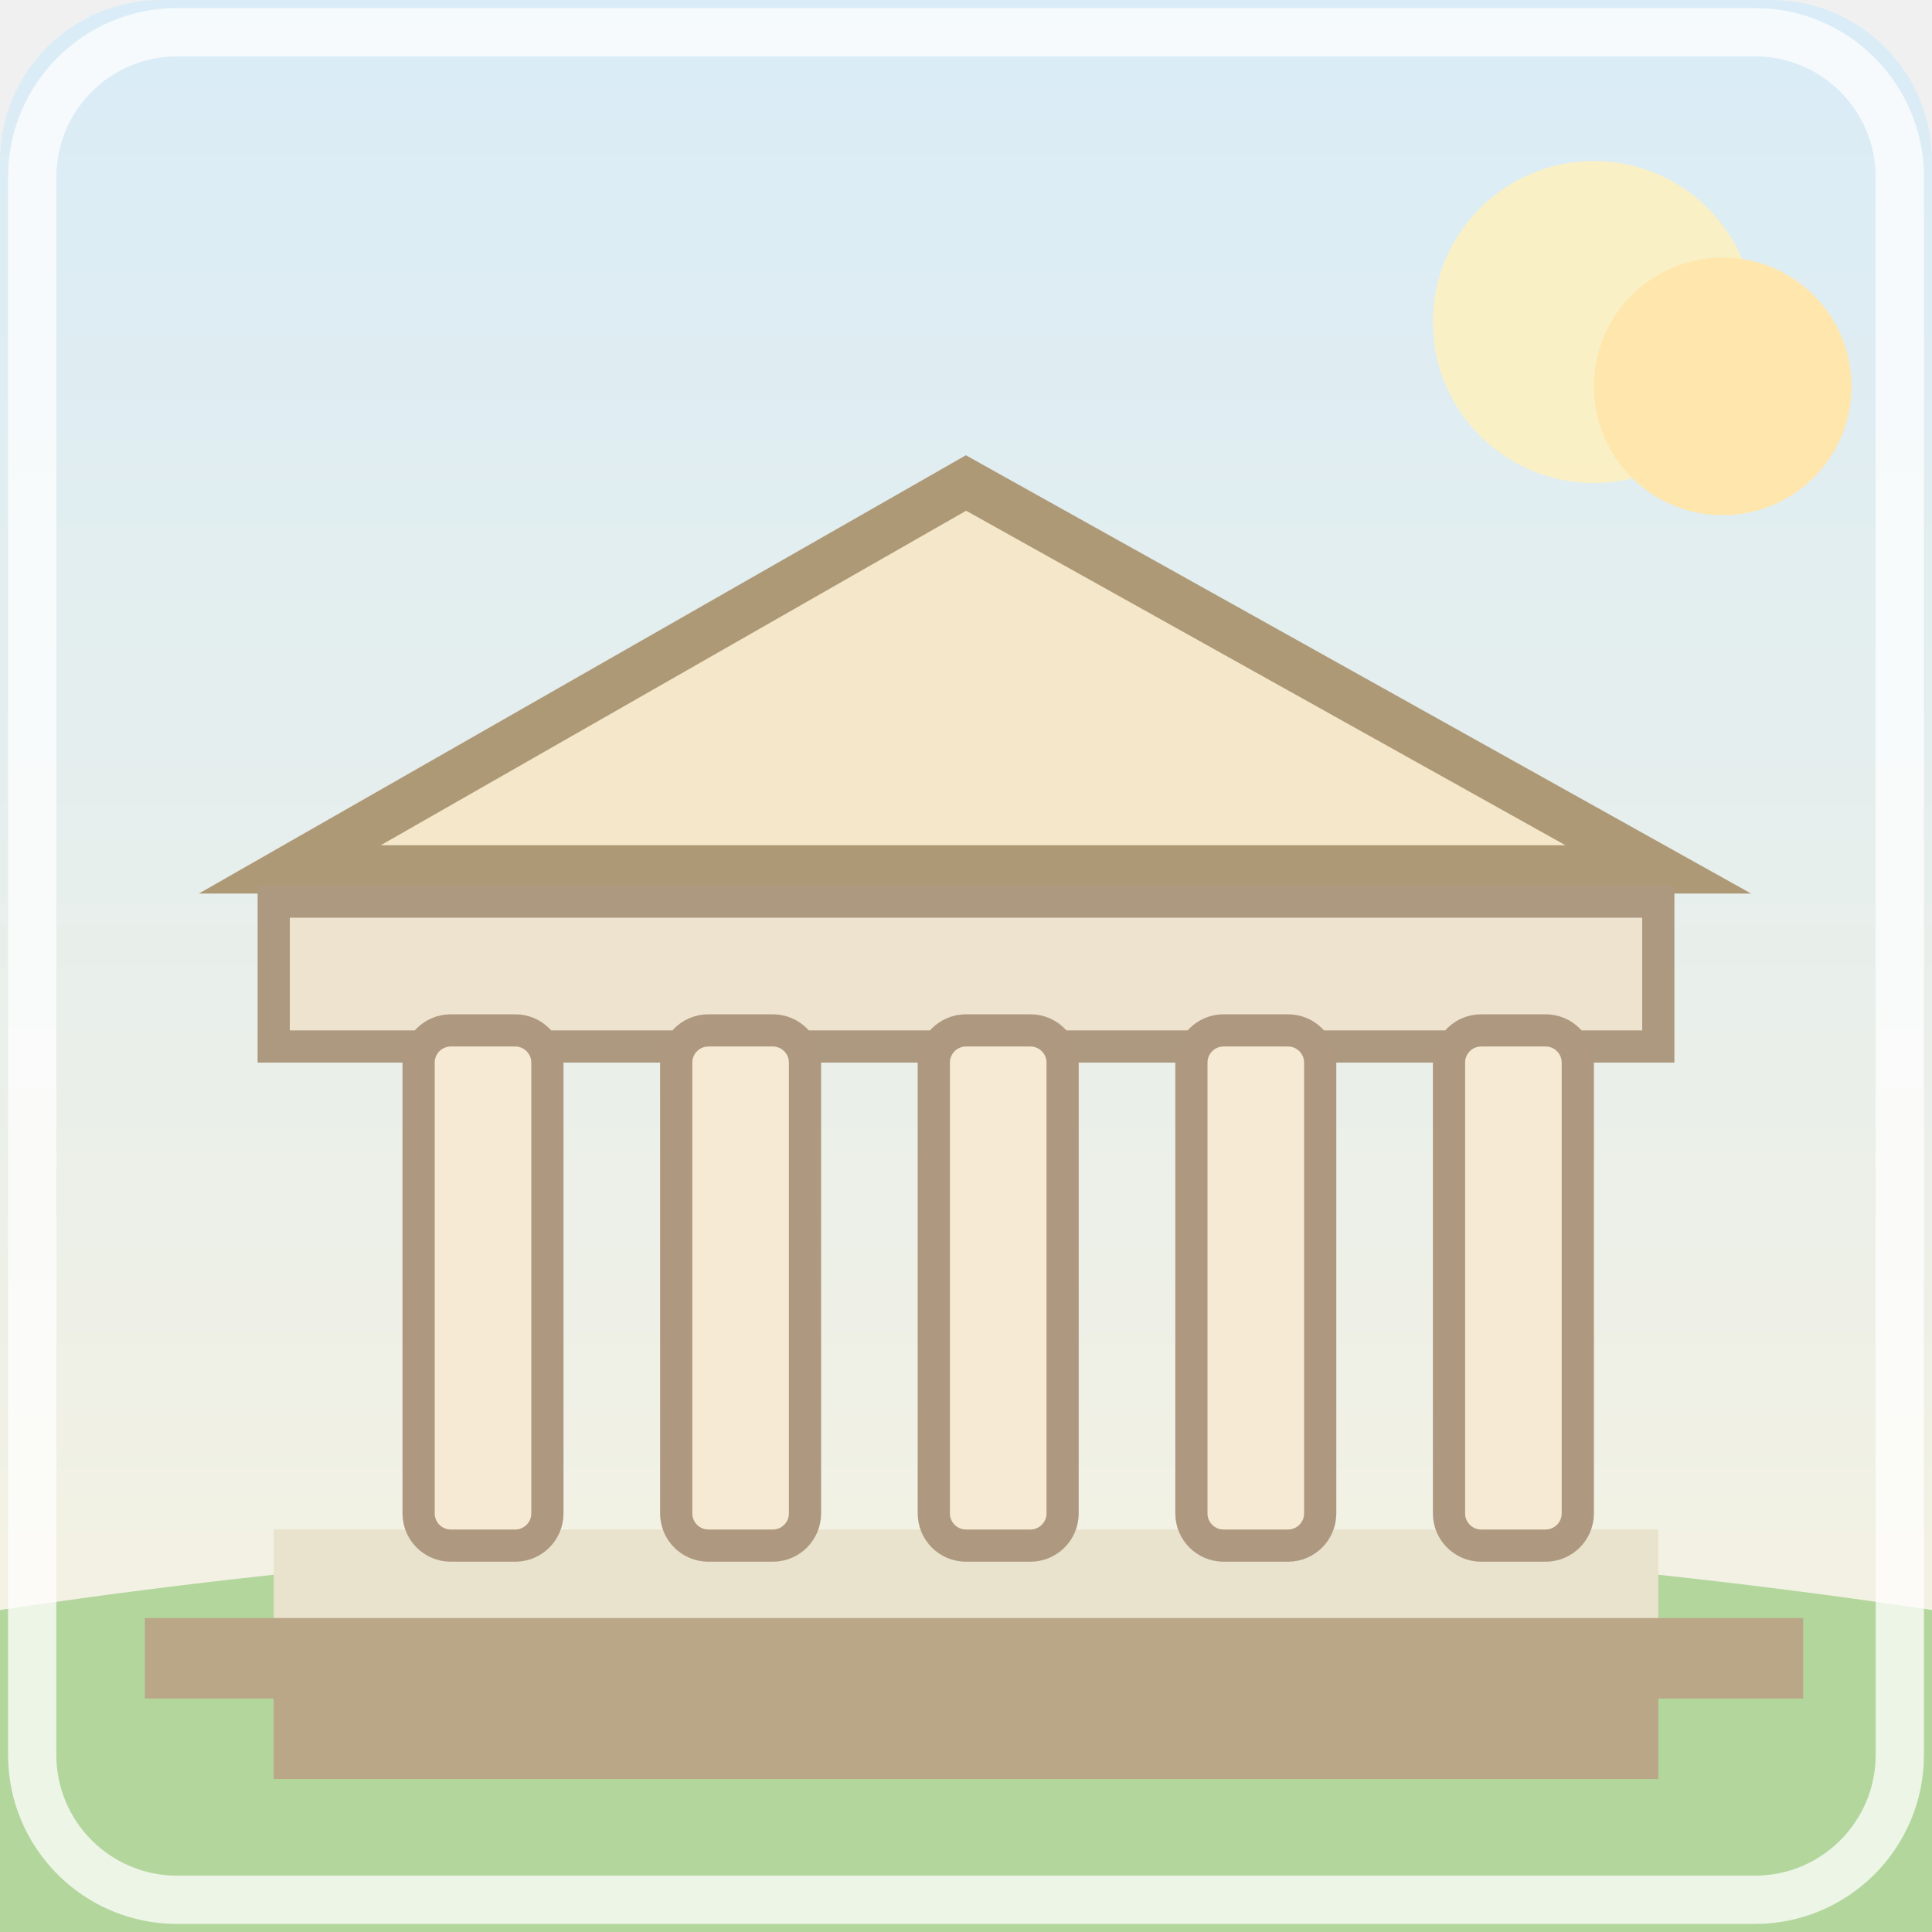
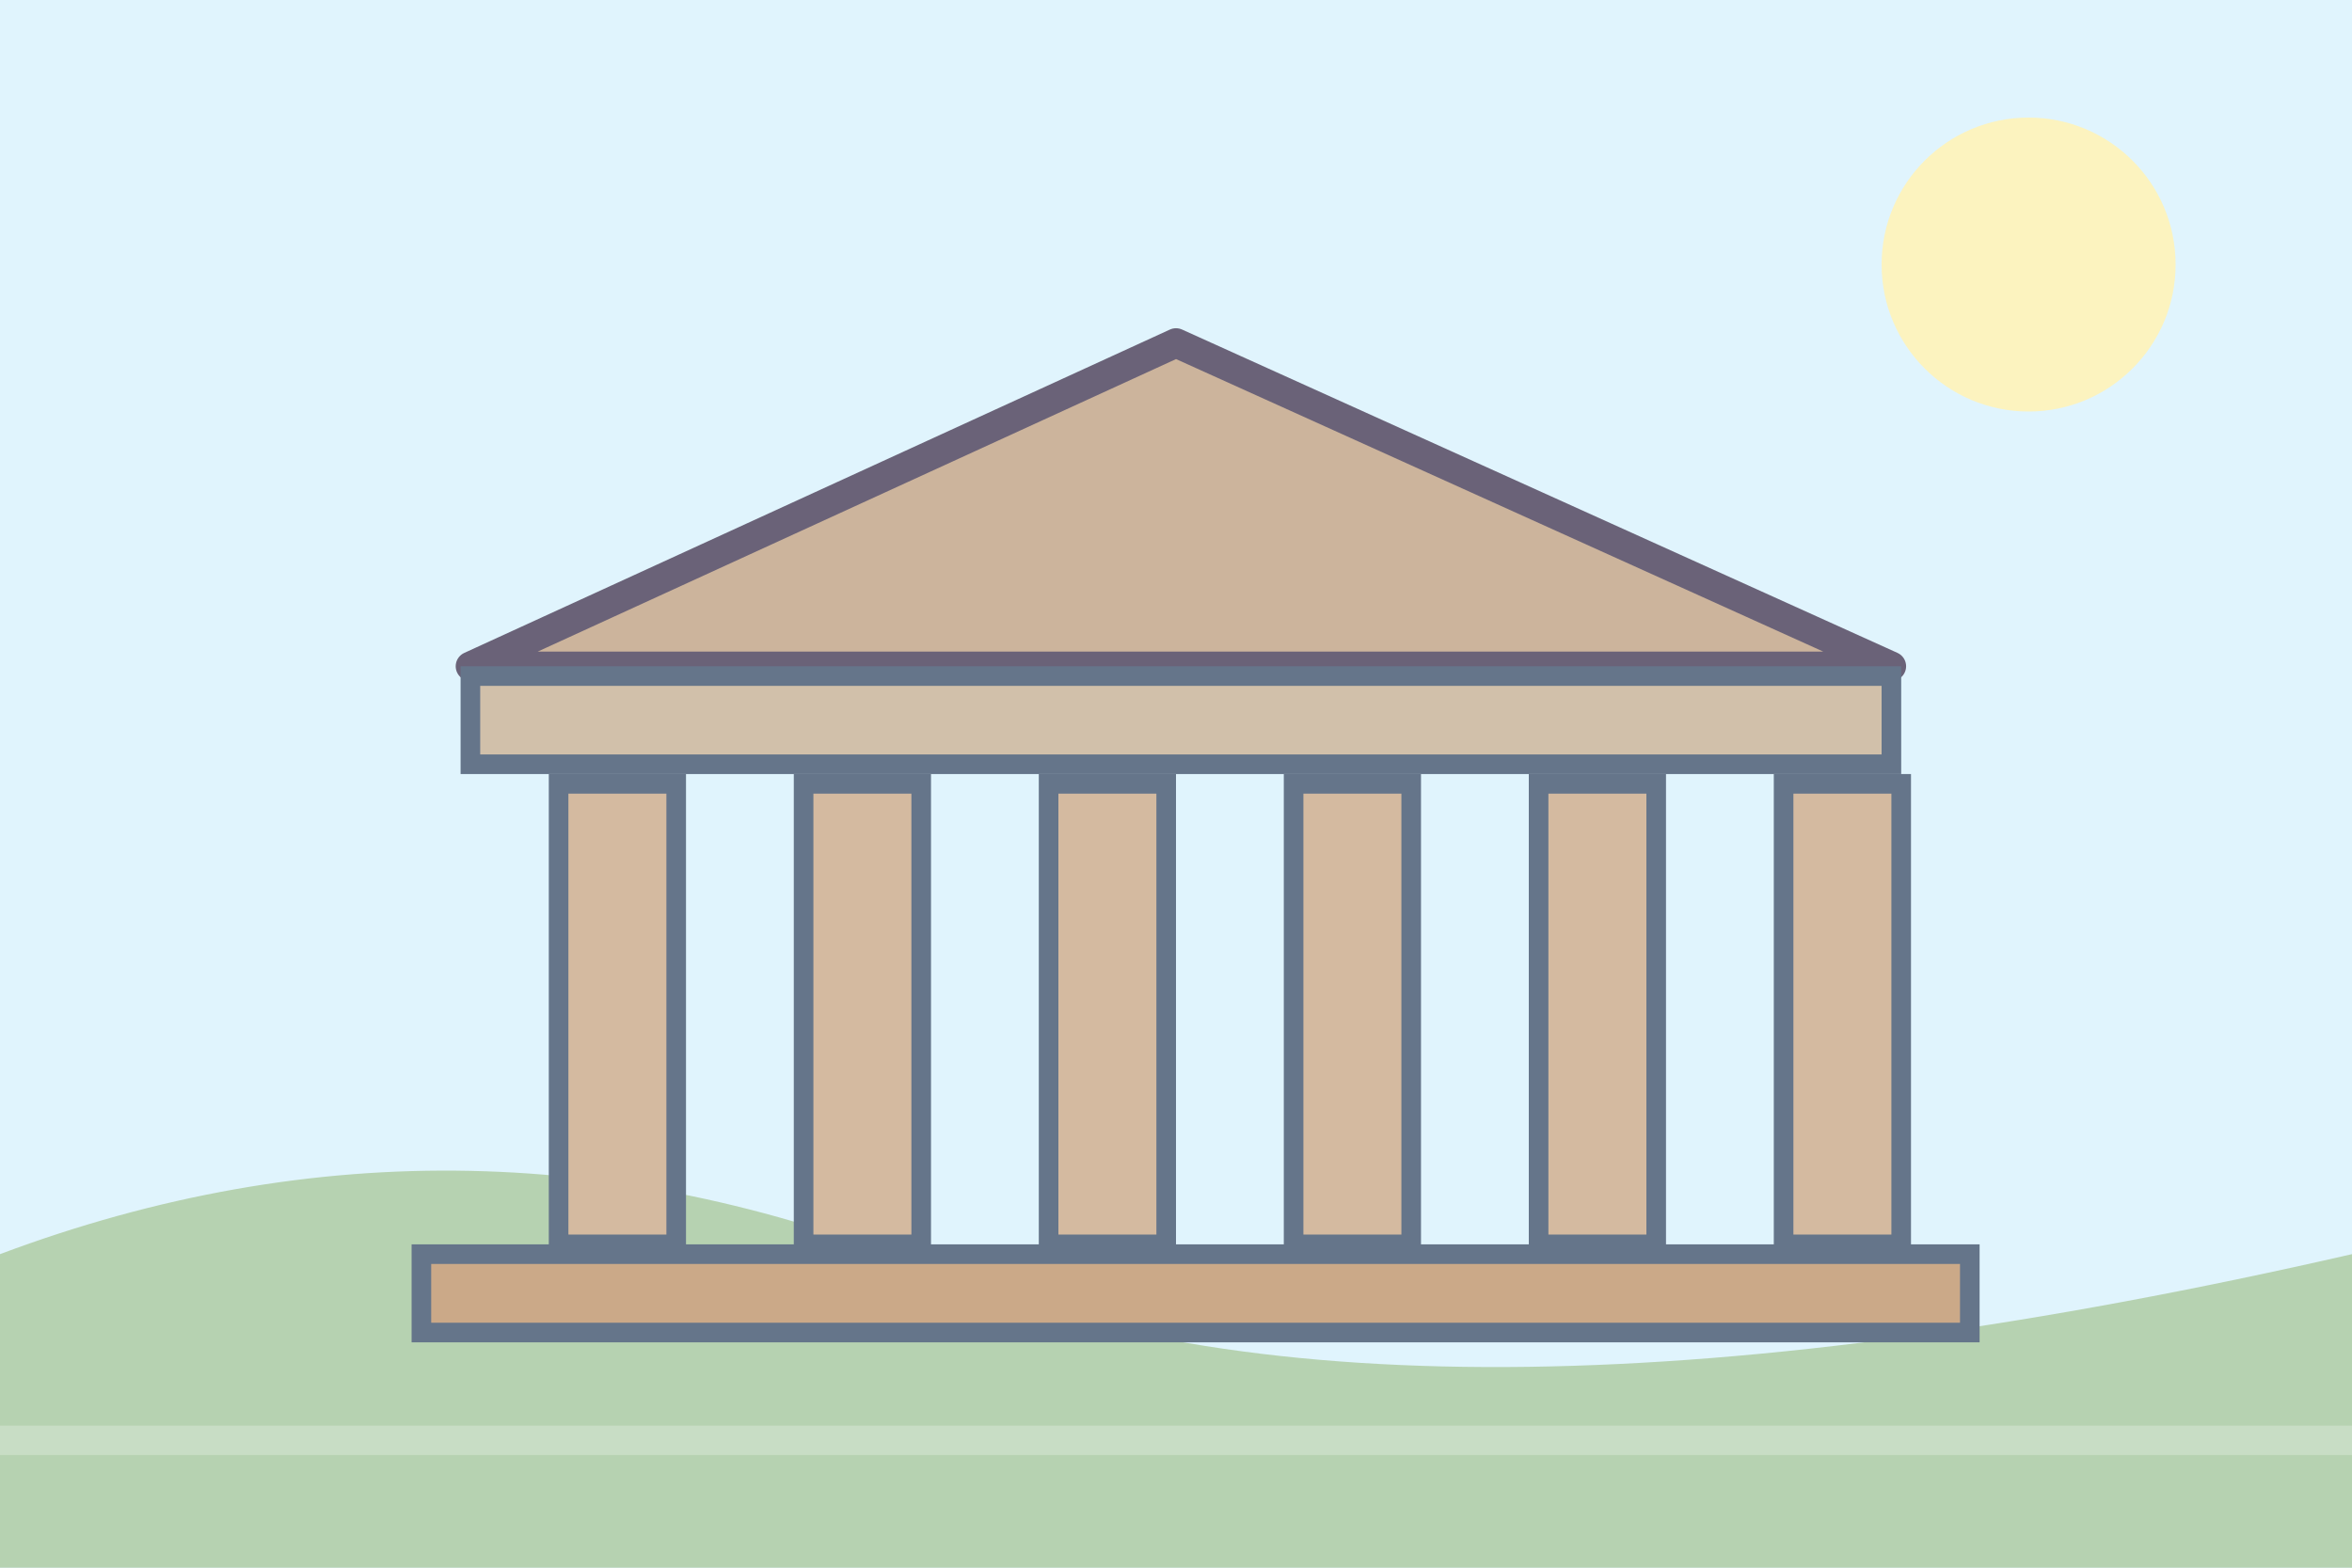
- <svg xmlns="http://www.w3.org/2000/svg" viewBox="0 0 120 120" role="img">
-   <defs>
-     <linearGradient id="sky" x2="0" y2="1">
-       <stop stop-color="#d9ecf7" />
-       <stop offset="1" stop-color="#f8f2df" />
-     </linearGradient>
-   </defs>
-   <rect width="120" height="120" rx="10" fill="url(#sky)" />
-   <circle cx="99" cy="20" r="10" fill="#fff1bd" opacity=".85" />
-   <path d="M0 100Q60 91 120 100V120H0Z" fill="#b3d69d" />
-   <path d="M18 54L60 30 103 54Z" fill="#f5e7c9" stroke="#ae9977" stroke-width="3" />
-   <rect x="17" y="56" width="86" height="9" fill="#eee3ce" stroke="#ad9980" stroke-width="2" />
-   <rect x="17" y="95" width="86" height="8" fill="#e9e2cc" />
-   <g fill="#f6ead4" stroke="#ae9880" stroke-width="2">
-     <rect x="26" y="64" width="8" height="32" rx="2" />
-     <rect x="42" y="64" width="8" height="32" rx="2" />
-     <rect x="58" y="64" width="8" height="32" rx="2" />
-     <rect x="74" y="64" width="8" height="32" rx="2" />
-     <rect x="90" y="64" width="8" height="32" rx="2" />
-   </g>
-   <path d="M9 103H112M17 108H103" stroke="#baa787" stroke-width="5" />
-   <circle cx="107" cy="24" r="8" fill="#ffe6ad" />
-   <rect x="2" y="2" width="116" height="116" rx="9" fill="none" stroke="#ffffff" stroke-width="3" opacity=".75" />
+ <svg xmlns="http://www.w3.org/2000/svg" viewBox="0 0 240 160" role="img" aria-labelledby="t" data-origin="kids-learn-original-landmark-schematic">
+   <rect width="240" height="160" fill="#e0f4fd" />
+   <circle cx="207" cy="27" r="15" fill="#fff3b8" opacity=".9" />
+   <path d="M0 128Q48 110 96 130T240 128V160H0Z" fill="#b6d2b1" />
+   <path d="M48 68L120 35L193 68Z" fill="#ccb49c" stroke="#6a6278" stroke-width="3" stroke-linejoin="round" stroke-linecap="round" />
+   <rect x="48" y="69" width="145" height="9" rx="0" fill="#d1c0aa" stroke="#65758a" stroke-width="2" />
+   <rect x="57" y="80" width="12" height="47" rx="0" fill="#d4baa0" stroke="#65758a" stroke-width="2" />
+   <rect x="82" y="80" width="12" height="47" rx="0" fill="#d4baa0" stroke="#65758a" stroke-width="2" />
+   <rect x="107" y="80" width="12" height="47" rx="0" fill="#d4baa0" stroke="#65758a" stroke-width="2" />
+   <rect x="132" y="80" width="12" height="47" rx="0" fill="#d4baa0" stroke="#65758a" stroke-width="2" />
+   <rect x="157" y="80" width="12" height="47" rx="0" fill="#d4baa0" stroke="#65758a" stroke-width="2" />
+   <rect x="182" y="80" width="12" height="47" rx="0" fill="#d4baa0" stroke="#65758a" stroke-width="2" />
+   <rect x="43" y="128" width="158" height="8" rx="0" fill="#cba988" stroke="#65758a" stroke-width="2" />
+   <path d="M0 147H240" fill="none" stroke="#ffffff" stroke-opacity=".25" stroke-width="3" />
</svg>
